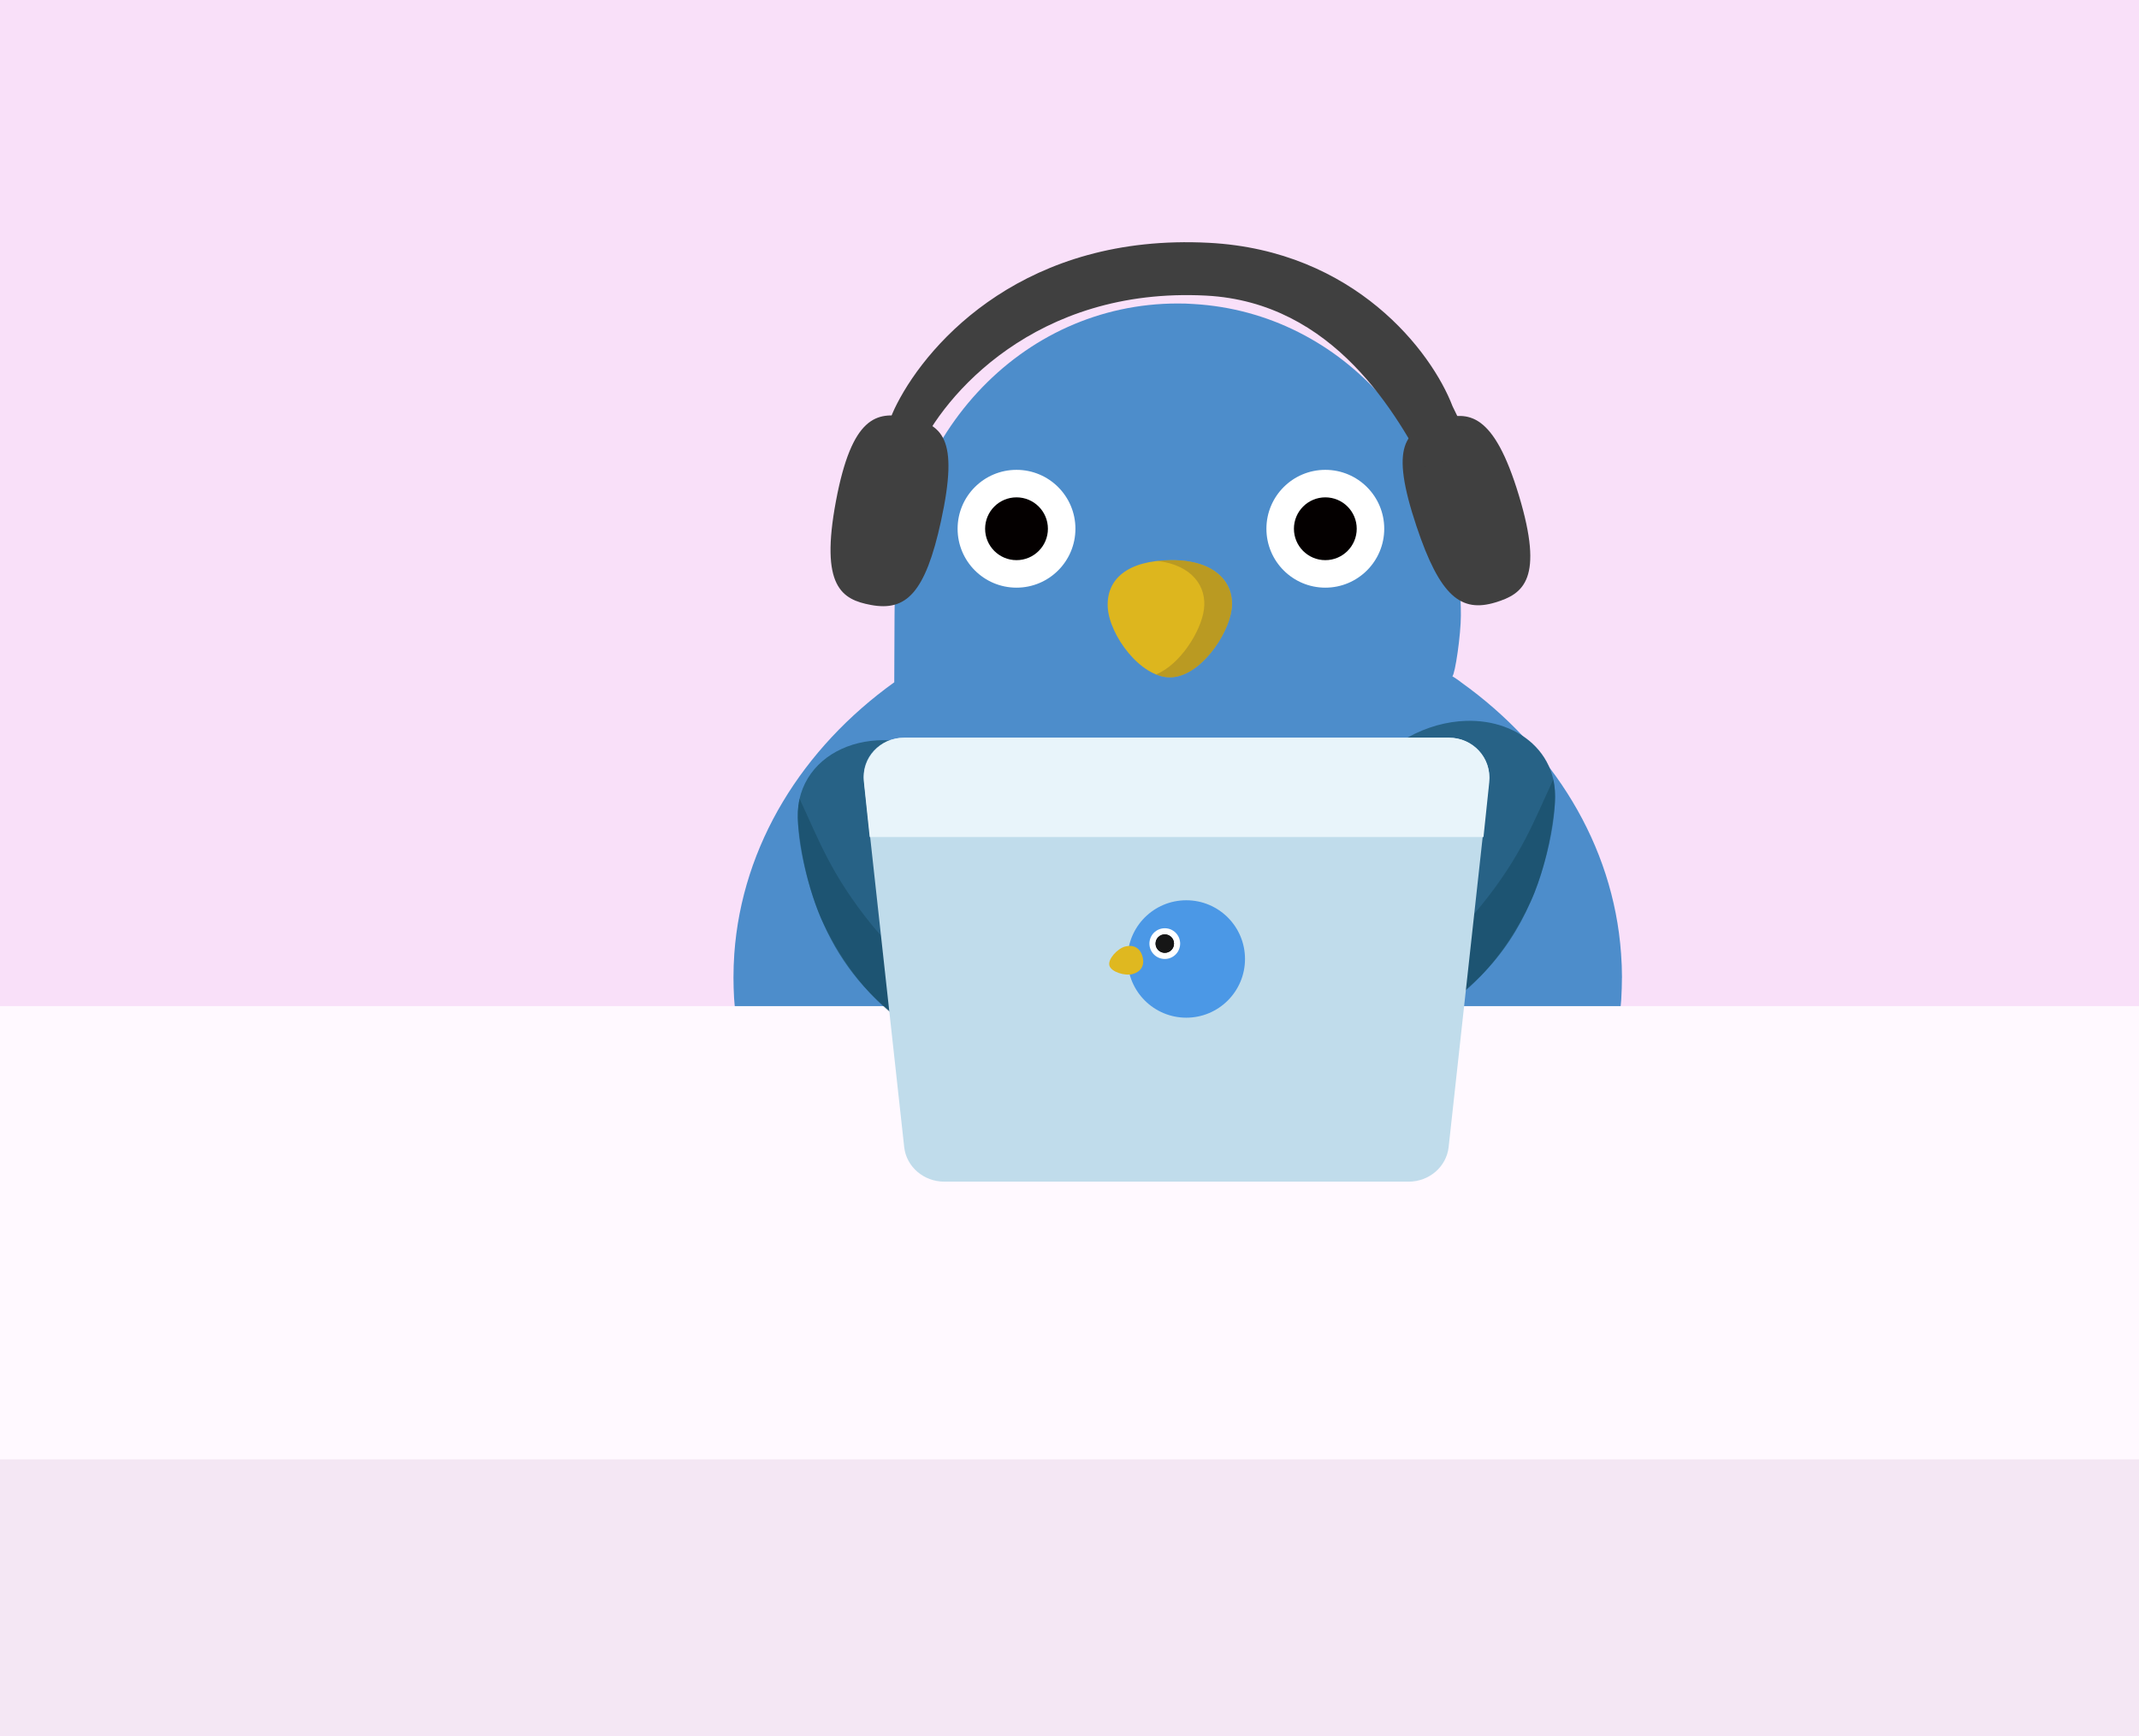
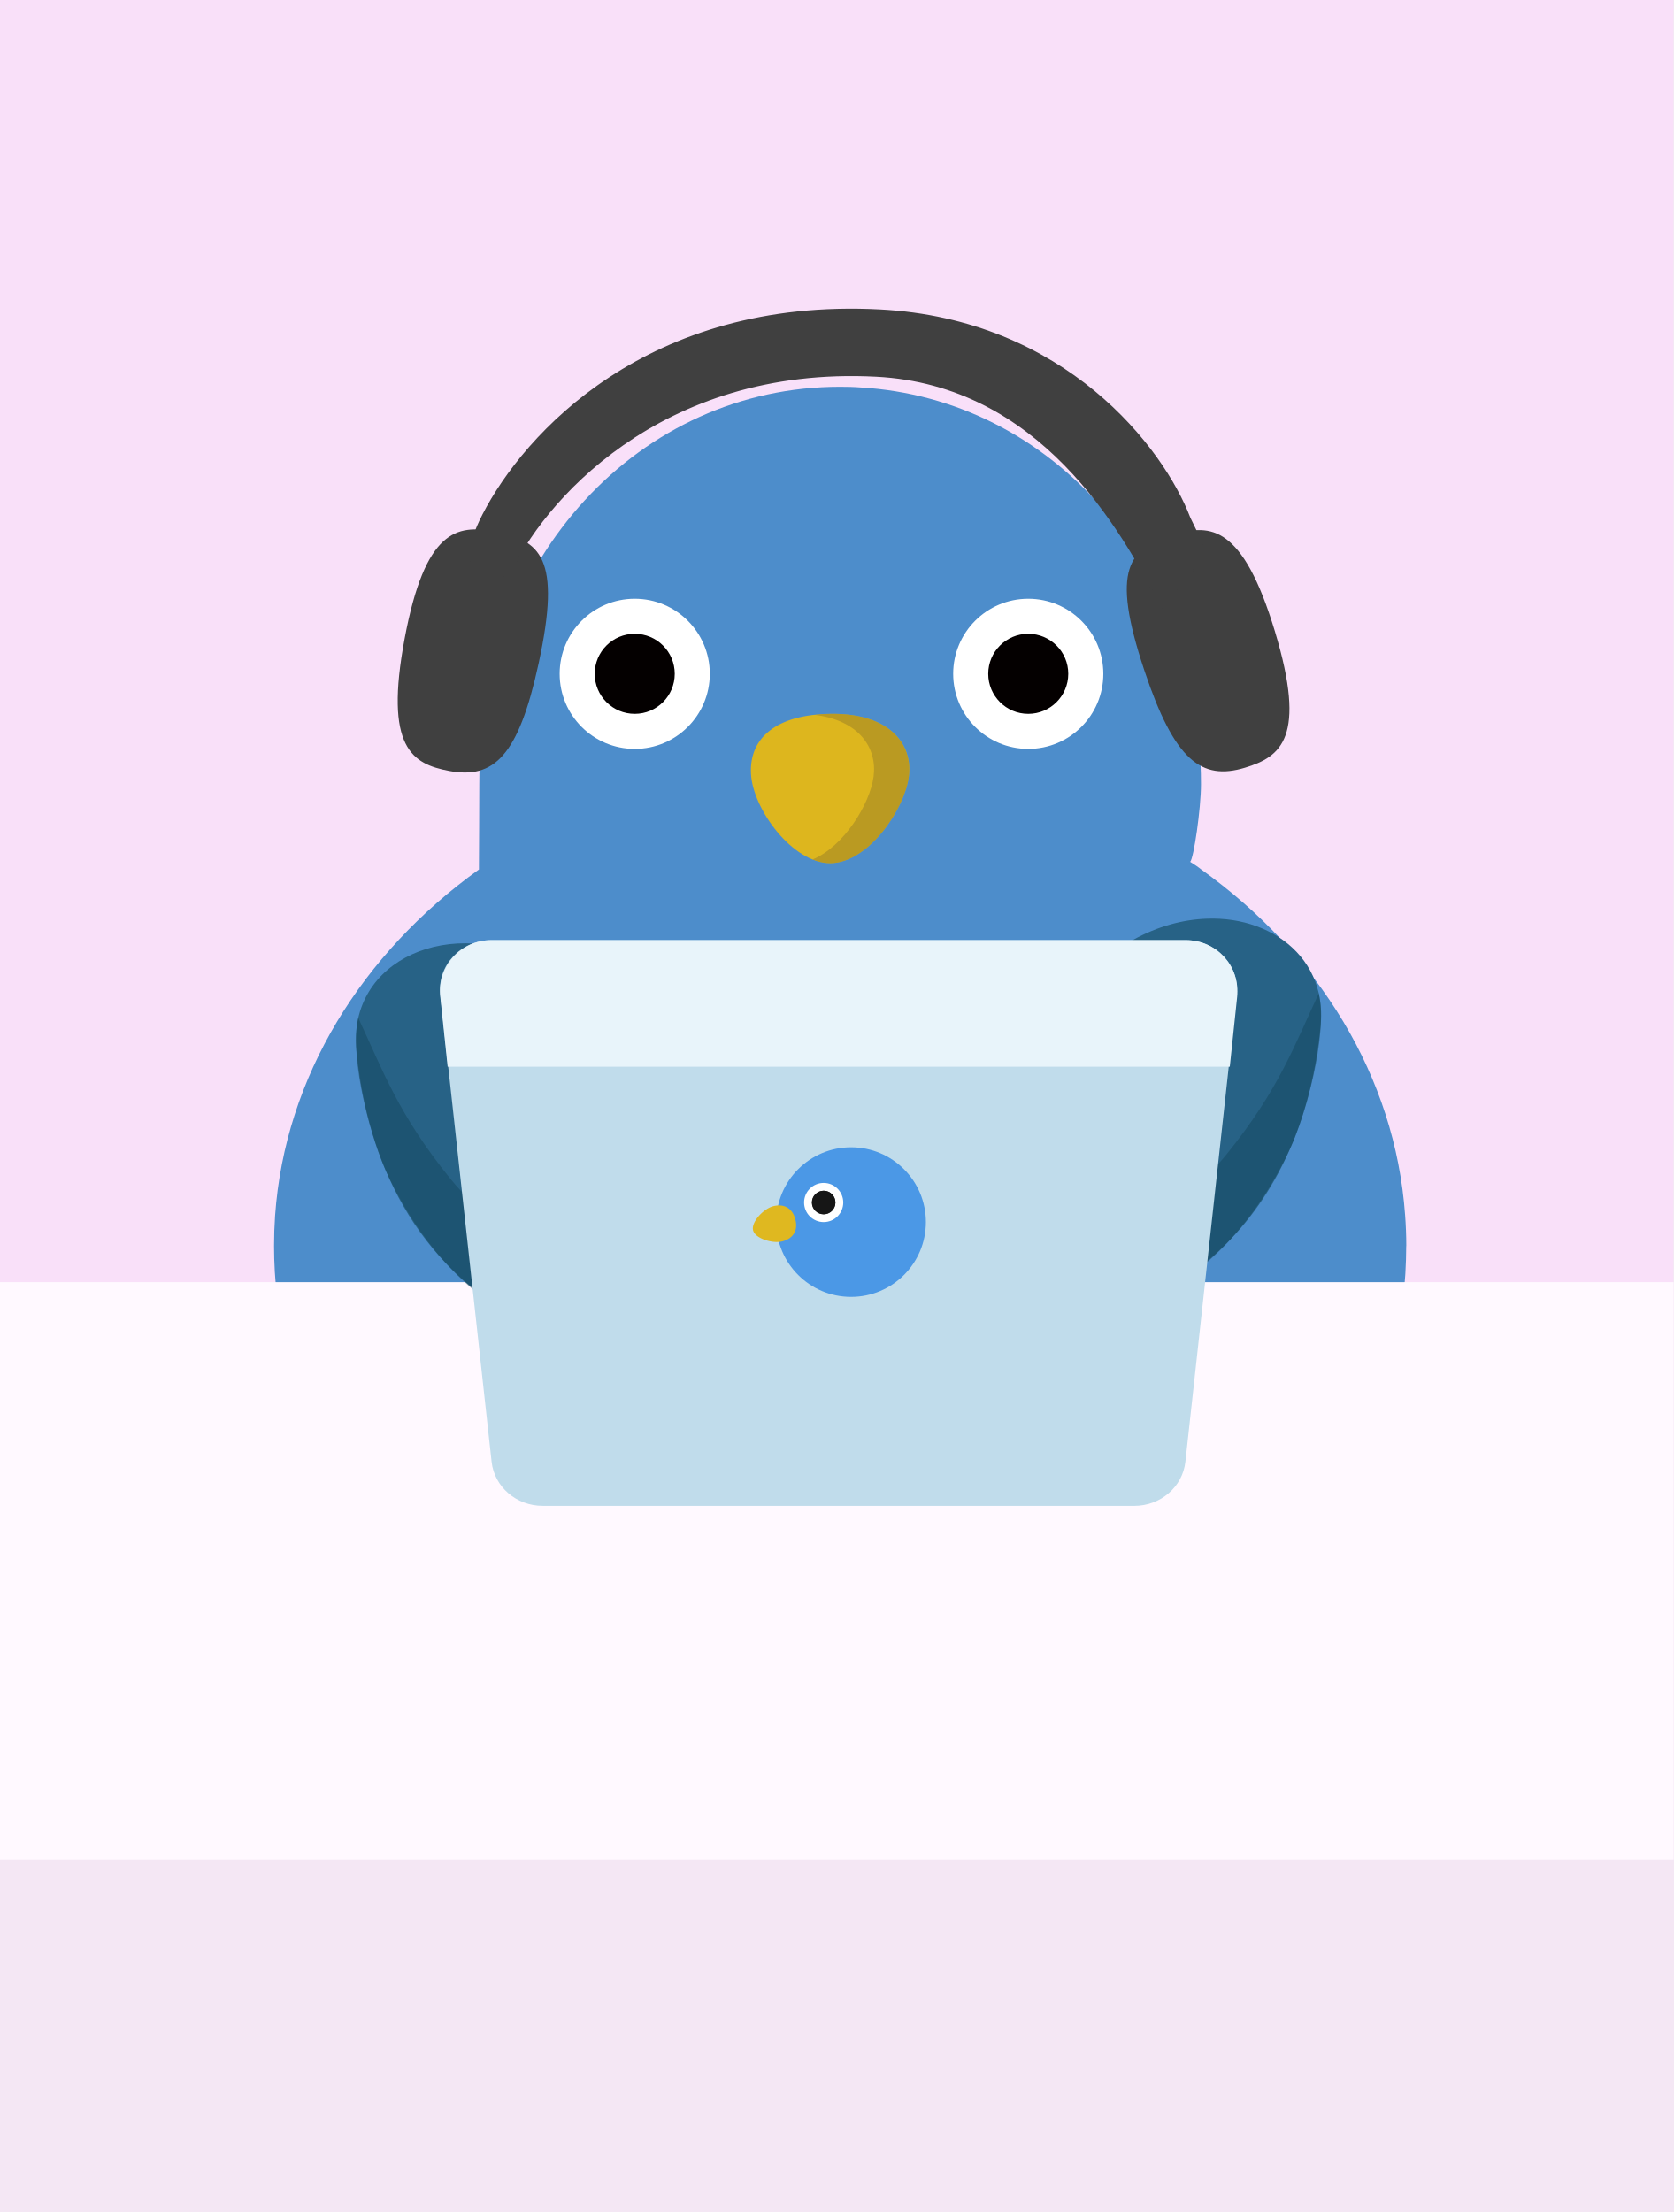
- <svg xmlns="http://www.w3.org/2000/svg" width="557" height="452" viewBox="0 0 557 452" fill="none">
-   <rect width="557" height="452" fill="#F9E0F9" />
-   <mask id="mask0_555_1648" style="mask-type:alpha" maskUnits="userSpaceOnUse" x="0" y="0" width="557" height="452">
-     <rect width="557" height="452" fill="white" />
+ <svg xmlns="http://www.w3.org/2000/svg" width="342" height="452" viewBox="0 0 342 452" fill="none">
+   <rect width="342" height="452" fill="#F9E0F9" />
+   <mask id="mask0_552_1130" style="mask-type:alpha" maskUnits="userSpaceOnUse" x="0" y="0" width="342" height="452">
+     <rect width="342" height="452" fill="white" />
  </mask>
-   <g mask="url(#mask0_555_1648)">
-     <path d="M422.354 254.597C422.354 256.454 422.283 258.312 422.185 260.114C422.171 260.268 422.157 260.409 422.157 260.55C420.96 277.874 414.571 293.341 404.297 306.289C391.561 322.374 372.843 334.534 350.677 341.43C345.977 342.922 341.108 344.146 336.111 345.145C329.244 346.51 322.137 347.383 314.832 347.749C313.369 347.833 311.891 347.89 310.413 347.918C309.175 347.932 307.922 347.946 306.67 347.946C305.417 347.946 304.179 347.932 302.94 347.918C294.327 347.721 285.94 346.82 277.904 345.286C272.922 344.329 268.052 343.119 263.352 341.655C240.876 334.773 221.933 322.543 209.056 306.303C209.056 306.303 209.056 306.289 209.042 306.289C198.74 293.285 192.323 277.705 191.183 260.268C191.183 260.156 191.169 260.015 191.155 259.888C191.056 258.143 191 256.384 191 254.597C191 252.514 191.07 250.445 191.211 248.404C193.224 219.99 209.014 194.784 232.869 177.671V176.785C232.883 173.843 232.939 164.47 232.939 160.234C232.939 113.707 265.955 79.03 306.67 79.03C308.077 79.03 309.484 79.058 310.878 79.171C349.65 81.451 380.415 115.326 380.415 160.234C380.415 165.287 378.923 175.462 378.205 176.109C378.374 176.208 378.529 176.306 378.656 176.39C379.894 177.179 380.471 177.671 380.471 177.671C404.326 194.728 420.102 219.906 422.128 248.306C422.283 250.389 422.368 252.486 422.368 254.597H422.354Z" fill="#4D8DCB" />
-     <rect y="262" width="557" height="225" fill="#FFF9FF" />
-     <rect y="380" width="557" height="107" fill="#F4E7F4" />
-     <path d="M320.715 158.687C319.842 165.414 312.412 176.321 304.699 176.377C296.987 176.433 288.839 165.372 288.459 158.124C288.079 150.89 293.497 145.936 305.009 145.866C316.648 145.795 321.588 151.96 320.715 158.687Z" fill="#DDB61E" />
-     <path opacity="0.5" d="M320.715 158.687C319.843 165.4 312.426 176.321 304.7 176.377C303.489 176.377 302.265 176.124 301.055 175.617C307.36 173.028 312.764 164.358 313.51 158.687C314.284 152.706 310.456 147.175 301.407 146.063C302.532 145.95 303.729 145.88 304.995 145.866C316.648 145.795 321.574 151.974 320.701 158.687H320.715Z" fill="#987D26" />
-     <path d="M345.118 153.029C353.59 153.029 360.458 146.161 360.458 137.689C360.458 129.217 353.59 122.349 345.118 122.349C336.646 122.349 329.778 129.217 329.778 137.689C329.778 146.161 336.646 153.029 345.118 153.029Z" fill="white" />
-     <path d="M345.118 145.865C349.634 145.865 353.295 142.204 353.295 137.689C353.295 133.173 349.634 129.512 345.118 129.512C340.602 129.512 336.941 133.173 336.941 137.689C336.941 142.204 340.602 145.865 345.118 145.865Z" fill="#040000" />
-     <path d="M264.702 153.029C273.174 153.029 280.042 146.161 280.042 137.689C280.042 129.217 273.174 122.349 264.702 122.349C256.23 122.349 249.362 129.217 249.362 137.689C249.362 146.161 256.23 153.029 264.702 153.029Z" fill="white" />
-     <path d="M264.703 145.865C269.218 145.865 272.879 142.204 272.879 137.689C272.879 133.173 269.218 129.512 264.703 129.512C260.187 129.512 256.526 133.173 256.526 137.689C256.526 142.204 260.187 145.865 264.703 145.865Z" fill="#040000" />
-     <path d="M246.136 197.084L302.824 228.369C316.658 236.011 320.57 252.238 310.508 260.443C294.802 273.264 269.878 285.578 241.435 269.886C217.679 256.784 209.742 234.196 207.828 214.62C206.012 196.226 227.136 186.585 246.15 197.07L246.136 197.084Z" fill="#276286" />
-     <path opacity="0.5" d="M208.207 208.019C206.279 216.688 211.022 233.21 214.048 239.684C221.451 255.545 233.329 268.211 249.386 273.615C265.669 279.09 282.009 276.88 293.493 271.378C304.836 265.945 310.521 260.457 310.521 260.457C310.521 260.457 286.794 266.452 271.425 264.397C256.043 262.328 237.677 254.025 227.024 240.852C216.37 227.694 213.203 218.659 208.221 208.019H208.207Z" fill="#14465D" />
-     <path d="M302.186 255.441H302.2C302.2 255.441 302.228 255.498 302.256 255.512C306.492 258.946 311.376 262.337 316.822 265.18C317.076 265.321 317.343 265.448 317.61 265.588C318.131 265.856 318.666 266.109 319.201 266.376C320.059 266.799 320.946 267.179 321.847 267.544C323.606 268.304 325.435 268.994 327.307 269.571C330.769 270.683 334.372 271.499 338.13 271.921C341.606 272.329 345.18 272.386 348.868 272.02C353.512 271.598 358.353 270.514 363.307 268.6C365.911 267.615 368.556 266.362 371.244 264.885C376.832 261.803 381.546 258.186 385.515 254.203H385.529C391.384 248.306 395.62 241.663 398.617 234.711C398.617 234.697 398.631 234.683 398.631 234.655C398.716 234.486 398.8 234.303 398.871 234.12C399.124 233.515 399.377 232.91 399.631 232.305C399.645 232.29 399.645 232.248 399.645 232.234C399.884 231.615 400.109 230.982 400.348 230.348C400.377 230.278 400.405 230.236 400.419 230.179C402.853 223.298 404.219 216.261 404.866 209.59C404.88 209.449 404.88 209.323 404.894 209.182C405.077 207.029 404.922 205.016 404.514 203.116C404.5 203.06 404.5 203.018 404.486 202.961C402.98 196.375 398.125 191.548 391.679 189.226C388.625 188.114 385.219 187.593 381.645 187.72C376.775 187.889 371.596 189.254 366.558 192.04L361.337 194.925L309.856 223.326C296.022 230.968 292.109 247.194 302.186 255.399V255.441Z" fill="#276286" />
-     <path opacity="0.5" d="M404.486 203.003C406.414 211.673 401.671 228.195 398.646 234.669C391.243 250.529 379.365 263.196 363.307 268.6C347.024 274.074 330.685 271.865 319.201 266.362C307.858 260.93 302.172 255.441 302.172 255.441C302.172 255.441 325.9 261.436 341.268 259.382C356.65 257.313 375.016 249.009 385.67 235.837C396.323 222.678 399.49 213.643 404.472 203.003H404.486Z" fill="#14465D" />
-     <path d="M245.051 135.627C240.945 154.515 235.911 159.242 226.783 157.532C219.224 156.116 213.505 152.791 217.68 130.501C221.855 108.21 228.39 107.181 235.948 108.597C245.449 110.376 249.783 113.856 245.051 135.627Z" fill="#404040" />
-     <path d="M368.868 137.075C374.993 155.408 380.508 159.562 389.399 156.875C396.759 154.65 402.086 150.726 395.524 129.018C388.962 107.31 382.354 106.993 374.993 109.218C365.741 112.015 361.808 115.943 368.868 137.075Z" fill="#404040" />
-     <path d="M314.78 63.227C352.753 65.208 372.798 91.533 378.242 105.782L381.681 112.856L372.502 124.575C363.864 107.684 347.289 78.712 314.063 76.978C269.634 74.661 245.59 103.106 239.122 117.618C234.45 118.966 226.803 118.355 233.585 105.132C242.063 88.603 267.313 60.751 314.78 63.227Z" fill="#404040" />
-     <g clip-path="url(#clip0_555_1648)">
-       <path d="M366.793 307.705H245.889C240.52 307.705 236.018 303.819 235.455 298.7L224.97 203.213C224.318 197.275 229.176 192.104 235.4 192.104H377.278C383.506 192.104 388.364 197.275 387.712 203.213L377.227 298.704C376.664 303.823 372.162 307.709 366.793 307.709V307.705Z" fill="#C0DCEB" />
-       <path d="M226.473 217.971H386.303L387.806 203.7C388.458 197.502 383.597 192.104 377.366 192.104H235.406C229.179 192.104 224.318 197.502 224.97 203.7L226.473 217.971Z" fill="#E8F4FA" />
+   <g mask="url(#mask0_552_1130)">
+     <path d="M287.354 254.597C287.354 256.454 287.283 258.312 287.185 260.114C287.171 260.268 287.157 260.409 287.157 260.55C285.96 277.874 279.571 293.341 269.297 306.289C256.561 322.374 237.843 334.534 215.677 341.43C210.977 342.922 206.108 344.146 201.111 345.145C194.244 346.51 187.137 347.383 179.832 347.749C178.369 347.833 176.891 347.89 175.413 347.918C174.175 347.932 172.922 347.946 171.67 347.946C170.417 347.946 169.179 347.932 167.94 347.918C159.327 347.721 150.94 346.82 142.904 345.286C137.922 344.329 133.052 343.119 128.352 341.655C105.876 334.773 86.933 322.543 74.056 306.303C74.056 306.303 74.056 306.289 74.042 306.289C63.74 293.285 57.323 277.705 56.183 260.268C56.183 260.156 56.169 260.015 56.155 259.888C56.056 258.143 56 256.384 56 254.597C56 252.514 56.07 250.445 56.211 248.404C58.224 219.99 74.014 194.784 97.868 177.671V176.785C97.883 173.843 97.939 164.47 97.939 160.234C97.939 113.707 130.955 79.03 171.67 79.03C173.077 79.03 174.484 79.058 175.878 79.171C214.65 81.451 245.415 115.326 245.415 160.234C245.415 165.287 243.923 175.462 243.205 176.109C243.374 176.208 243.529 176.306 243.656 176.39C244.894 177.179 245.471 177.671 245.471 177.671C269.326 194.728 285.102 219.906 287.128 248.306C287.283 250.389 287.368 252.486 287.368 254.597H287.354Z" fill="#4D8DCB" />
+     <rect x="-24" y="262" width="390" height="225" fill="#FFF9FF" />
+     <rect x="-24" y="380" width="390" height="107" fill="#F4E7F4" />
+     <path d="M185.715 158.687C184.842 165.414 177.412 176.321 169.699 176.377C161.987 176.433 153.839 165.372 153.459 158.124C153.079 150.89 158.497 145.936 170.009 145.866C181.648 145.795 186.588 151.96 185.715 158.687Z" fill="#DDB61E" />
+     <path opacity="0.5" d="M185.715 158.687C184.843 165.4 177.426 176.321 169.7 176.377C168.489 176.377 167.265 176.124 166.055 175.617C172.36 173.028 177.764 164.358 178.51 158.687C179.284 152.706 175.456 147.175 166.407 146.063C167.532 145.95 168.729 145.88 169.995 145.866C181.648 145.795 186.574 151.974 185.701 158.687H185.715Z" fill="#987D26" />
+     <path d="M210.118 153.029C218.59 153.029 225.458 146.161 225.458 137.689C225.458 129.217 218.59 122.349 210.118 122.349C201.646 122.349 194.778 129.217 194.778 137.689C194.778 146.161 201.646 153.029 210.118 153.029Z" fill="white" />
+     <path d="M210.118 145.865C214.634 145.865 218.295 142.204 218.295 137.689C218.295 133.173 214.634 129.512 210.118 129.512C205.602 129.512 201.941 133.173 201.941 137.689C201.941 142.204 205.602 145.865 210.118 145.865Z" fill="#040000" />
+     <path d="M129.702 153.029C138.174 153.029 145.042 146.161 145.042 137.689C145.042 129.217 138.174 122.349 129.702 122.349C121.23 122.349 114.362 129.217 114.362 137.689C114.362 146.161 121.23 153.029 129.702 153.029Z" fill="white" />
+     <path d="M129.703 145.865C134.218 145.865 137.879 142.204 137.879 137.689C137.879 133.173 134.218 129.512 129.703 129.512C125.187 129.512 121.526 133.173 121.526 137.689C121.526 142.204 125.187 145.865 129.703 145.865Z" fill="#040000" />
+     <path d="M111.136 197.084L167.824 228.369C181.658 236.011 185.57 252.238 175.508 260.443C159.802 273.264 134.878 285.578 106.435 269.886C82.679 256.784 74.742 234.196 72.828 214.62C71.012 196.226 92.136 186.585 111.15 197.07L111.136 197.084Z" fill="#276286" />
+     <path opacity="0.5" d="M73.207 208.019C71.279 216.688 76.022 233.211 79.048 239.684C86.451 255.545 98.329 268.211 114.386 273.615C130.669 279.09 147.009 276.88 158.493 271.378C169.836 265.945 175.521 260.457 175.521 260.457C175.521 260.457 151.794 266.452 136.425 264.397C121.043 262.329 102.677 254.025 92.024 240.852C81.37 227.694 78.204 218.659 73.222 208.019H73.207Z" fill="#14465D" />
+     <path d="M167.186 255.441H167.2C167.2 255.441 167.228 255.498 167.256 255.512C171.492 258.946 176.376 262.337 181.822 265.18C182.076 265.321 182.343 265.448 182.61 265.588C183.131 265.856 183.666 266.109 184.201 266.376C185.059 266.799 185.946 267.179 186.847 267.544C188.606 268.304 190.435 268.994 192.307 269.571C195.769 270.683 199.372 271.499 203.13 271.921C206.606 272.329 210.18 272.386 213.868 272.02C218.512 271.598 223.353 270.514 228.307 268.6C230.911 267.615 233.556 266.362 236.244 264.885C241.832 261.803 246.546 258.186 250.515 254.203H250.529C256.384 248.306 260.62 241.663 263.617 234.711C263.617 234.697 263.631 234.683 263.631 234.655C263.716 234.486 263.8 234.303 263.871 234.12C264.124 233.515 264.377 232.91 264.631 232.305C264.645 232.29 264.645 232.248 264.645 232.234C264.884 231.615 265.109 230.982 265.348 230.348C265.377 230.278 265.405 230.236 265.419 230.179C267.853 223.298 269.219 216.261 269.866 209.59C269.88 209.449 269.88 209.323 269.894 209.182C270.077 207.029 269.922 205.016 269.514 203.116C269.5 203.06 269.5 203.018 269.486 202.961C267.98 196.375 263.125 191.548 256.679 189.226C253.625 188.114 250.219 187.593 246.645 187.72C241.775 187.889 236.596 189.254 231.558 192.04L226.337 194.925L174.856 223.326C161.022 230.968 157.109 247.194 167.186 255.399V255.441Z" fill="#276286" />
+     <path opacity="0.5" d="M269.486 203.003C271.414 211.673 266.671 228.195 263.646 234.669C256.243 250.529 244.365 263.195 228.307 268.6C212.024 274.074 195.685 271.865 184.201 266.362C172.858 260.93 167.172 255.441 167.172 255.441C167.172 255.441 190.9 261.436 206.268 259.382C221.65 257.313 240.016 249.009 250.67 235.837C261.323 222.678 264.49 213.643 269.472 203.003H269.486Z" fill="#14465D" />
+     <path d="M110.051 135.627C105.945 154.515 100.911 159.242 91.782 157.532C84.224 156.116 78.505 152.791 82.68 130.501C86.855 108.21 93.39 107.181 100.948 108.597C110.449 110.376 114.783 113.856 110.051 135.627Z" fill="#404040" />
+     <path d="M233.868 137.075C239.993 155.408 245.508 159.562 254.399 156.875C261.759 154.65 267.086 150.726 260.524 129.018C253.962 107.31 247.354 106.993 239.993 109.218C230.741 112.015 226.808 115.943 233.868 137.075Z" fill="#404040" />
+     <path d="M179.78 63.227C217.753 65.208 237.798 91.533 243.242 105.782L246.681 112.856L237.502 124.575C228.864 107.684 212.289 78.712 179.063 76.978C134.634 74.661 110.59 103.106 104.122 117.618C99.45 118.966 91.803 118.355 98.585 105.132C107.063 88.603 132.313 60.751 179.78 63.227Z" fill="#404040" />
+     <g clip-path="url(#clip0_552_1130)">
+       <path d="M231.793 307.705H110.889C105.52 307.705 101.018 303.819 100.455 298.7L89.97 203.213C89.318 197.275 94.176 192.104 100.4 192.104H242.278C248.506 192.104 253.364 197.275 252.712 203.213L242.227 298.704C241.664 303.823 237.162 307.709 231.793 307.709V307.705Z" fill="#C0DCEB" />
+       <path d="M91.473 217.971H251.303L252.806 203.7C253.458 197.501 248.597 192.104 242.366 192.104H100.406C94.179 192.104 89.318 197.501 89.97 203.7L91.473 217.971Z" fill="#E8F4FA" />
    </g>
-     <path d="M308.914 265.009C317.358 265.009 324.202 258.164 324.202 249.721C324.202 241.277 317.358 234.433 308.914 234.433C300.471 234.433 293.626 241.277 293.626 249.721C293.626 258.164 300.471 265.009 308.914 265.009Z" fill="#4B98E6" />
-     <circle cx="303.313" cy="245.719" r="4.001" fill="white" />
-     <circle cx="303.313" cy="245.719" r="2.401" fill="#161616" />
-     <circle cx="303.313" cy="245.719" r="2.401" fill="#161616" />
-     <path d="M294.908 253.657C292.928 254.19 289.344 253.103 288.89 251.431C288.436 249.759 290.981 247.02 292.957 246.487C294.932 245.955 296.836 246.614 297.512 249.105C298.197 251.625 296.883 253.125 294.904 253.658L294.908 253.657Z" fill="#DFB820" />
+     <path d="M173.914 265.009C182.358 265.009 189.202 258.164 189.202 249.721C189.202 241.278 182.358 234.433 173.914 234.433C165.471 234.433 158.626 241.278 158.626 249.721C158.626 258.164 165.471 265.009 173.914 265.009Z" fill="#4B98E6" />
+     <circle cx="168.313" cy="245.719" r="4.001" fill="white" />
+     <circle cx="168.313" cy="245.72" r="2.401" fill="#161616" />
+     <circle cx="168.313" cy="245.72" r="2.401" fill="#161616" />
+     <path d="M159.908 253.657C157.928 254.19 154.344 253.103 153.89 251.431C153.436 249.759 155.981 247.02 157.957 246.487C159.932 245.955 161.836 246.614 162.512 249.105C163.197 251.626 161.883 253.125 159.904 253.658L159.908 253.657Z" fill="#DFB820" />
  </g>
  <defs>
-     <clipPath id="clip0_555_1648">
-       <rect width="162.954" height="120.668" fill="white" transform="translate(224.911 192.104)" />
+     <clipPath id="clip0_552_1130">
+       <rect width="162.954" height="120.668" fill="white" transform="translate(89.9111 192.104)" />
    </clipPath>
  </defs>
</svg>
